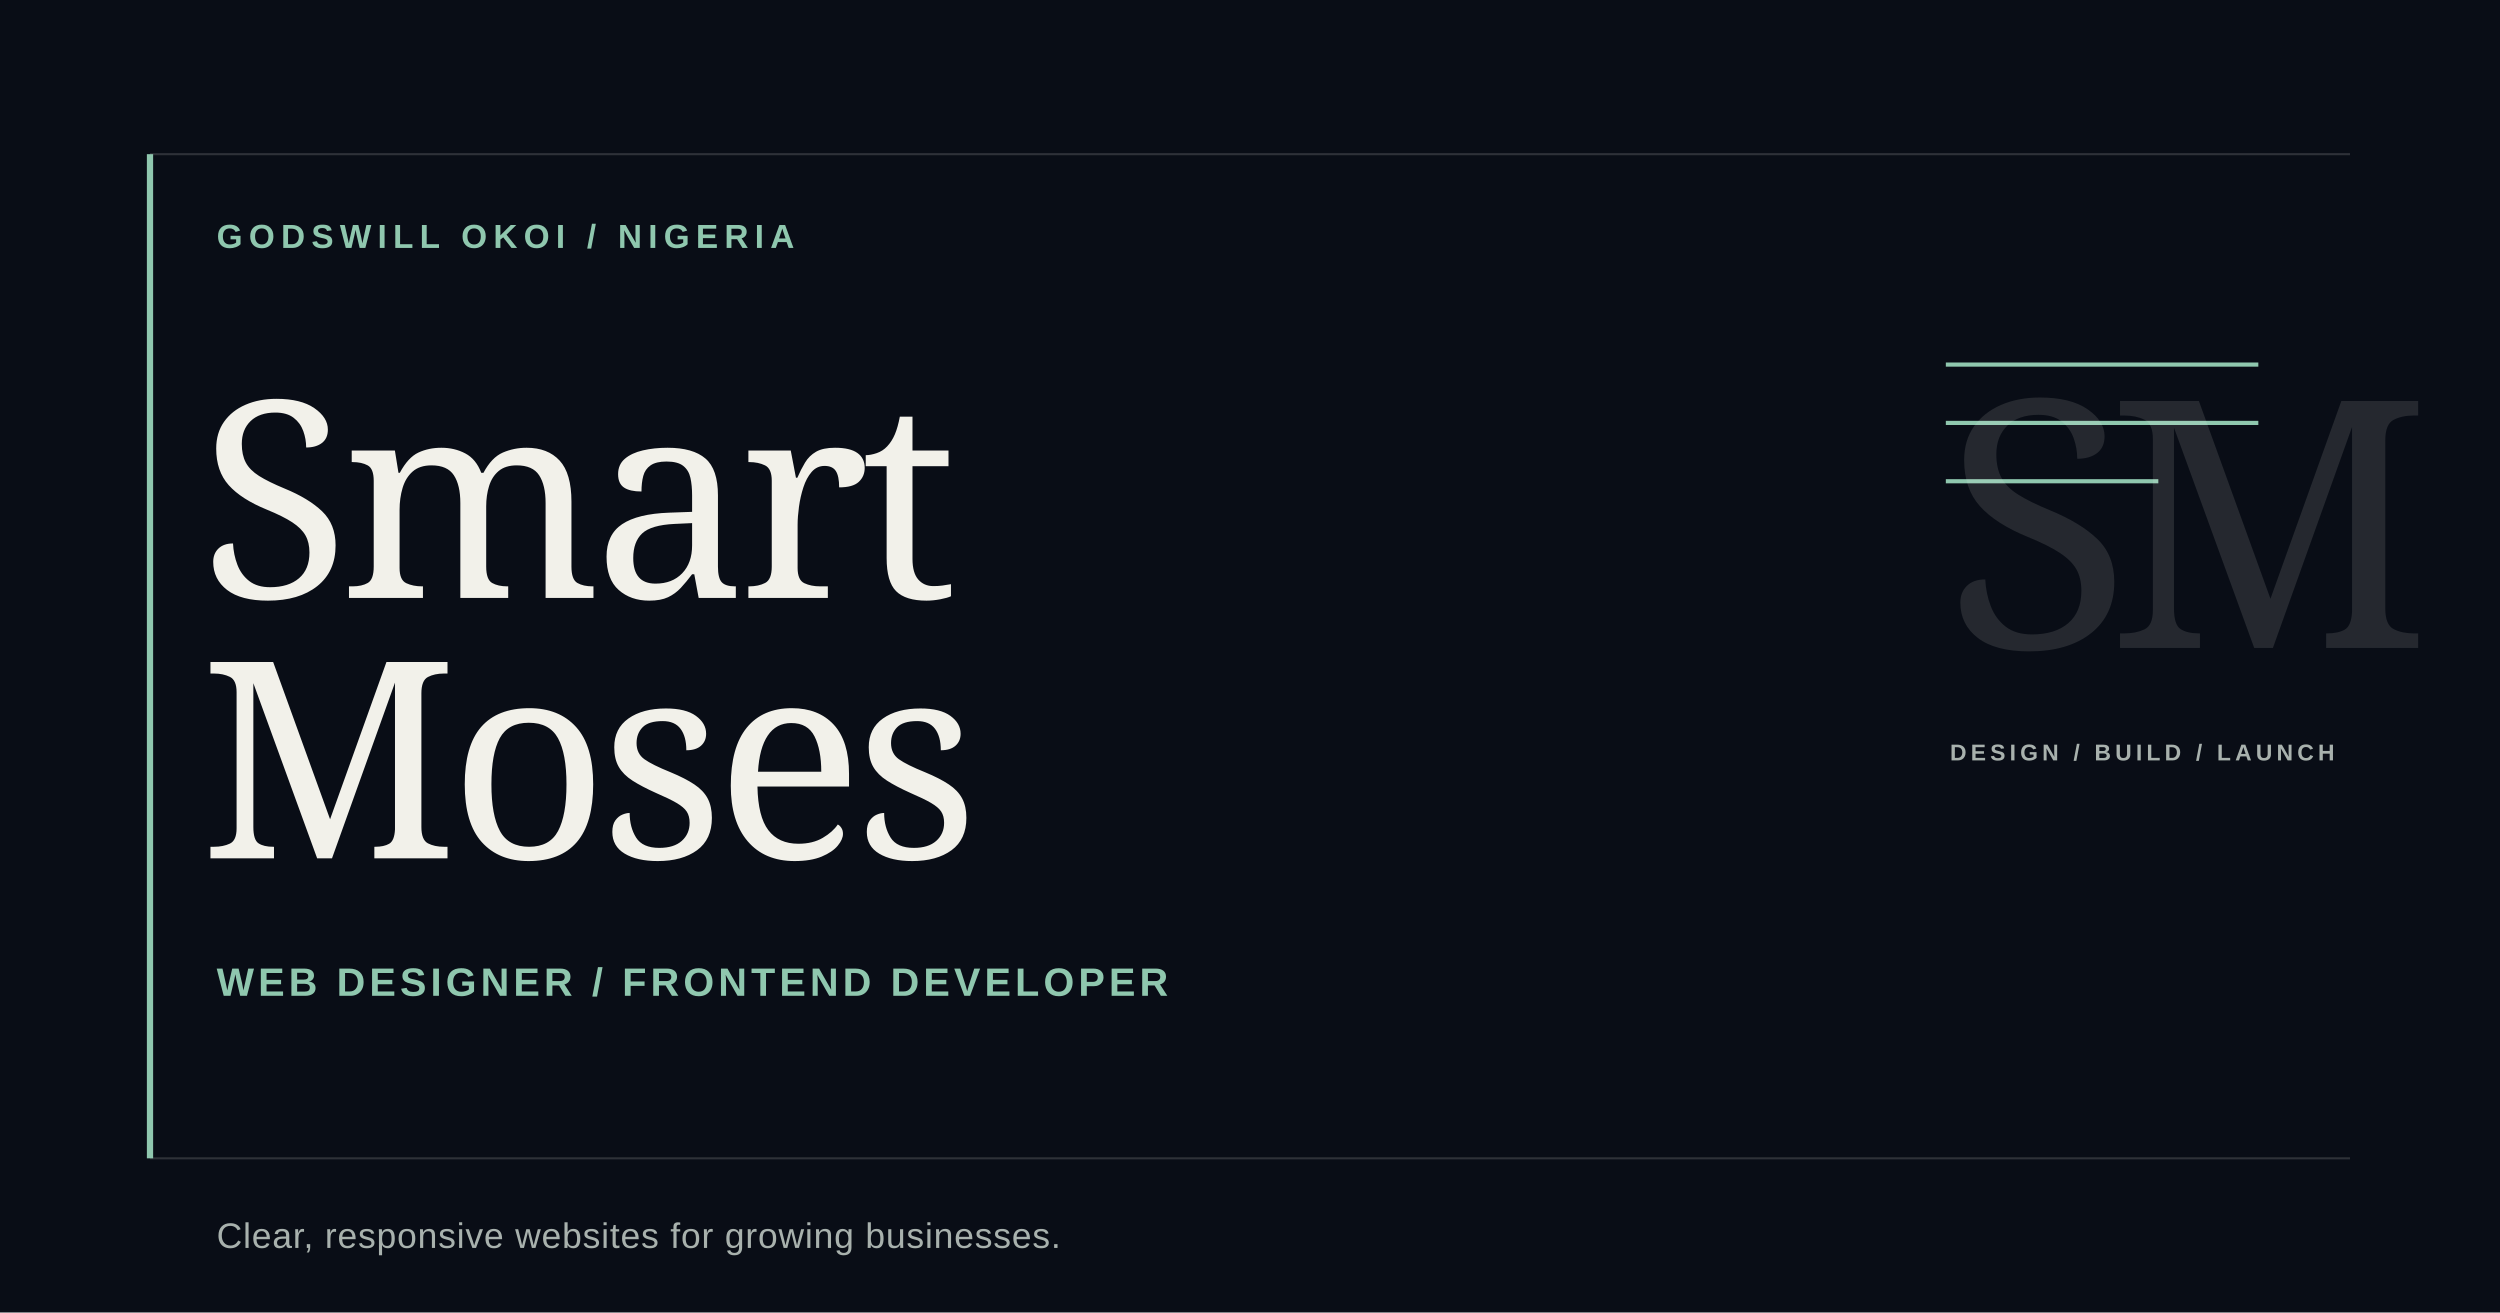
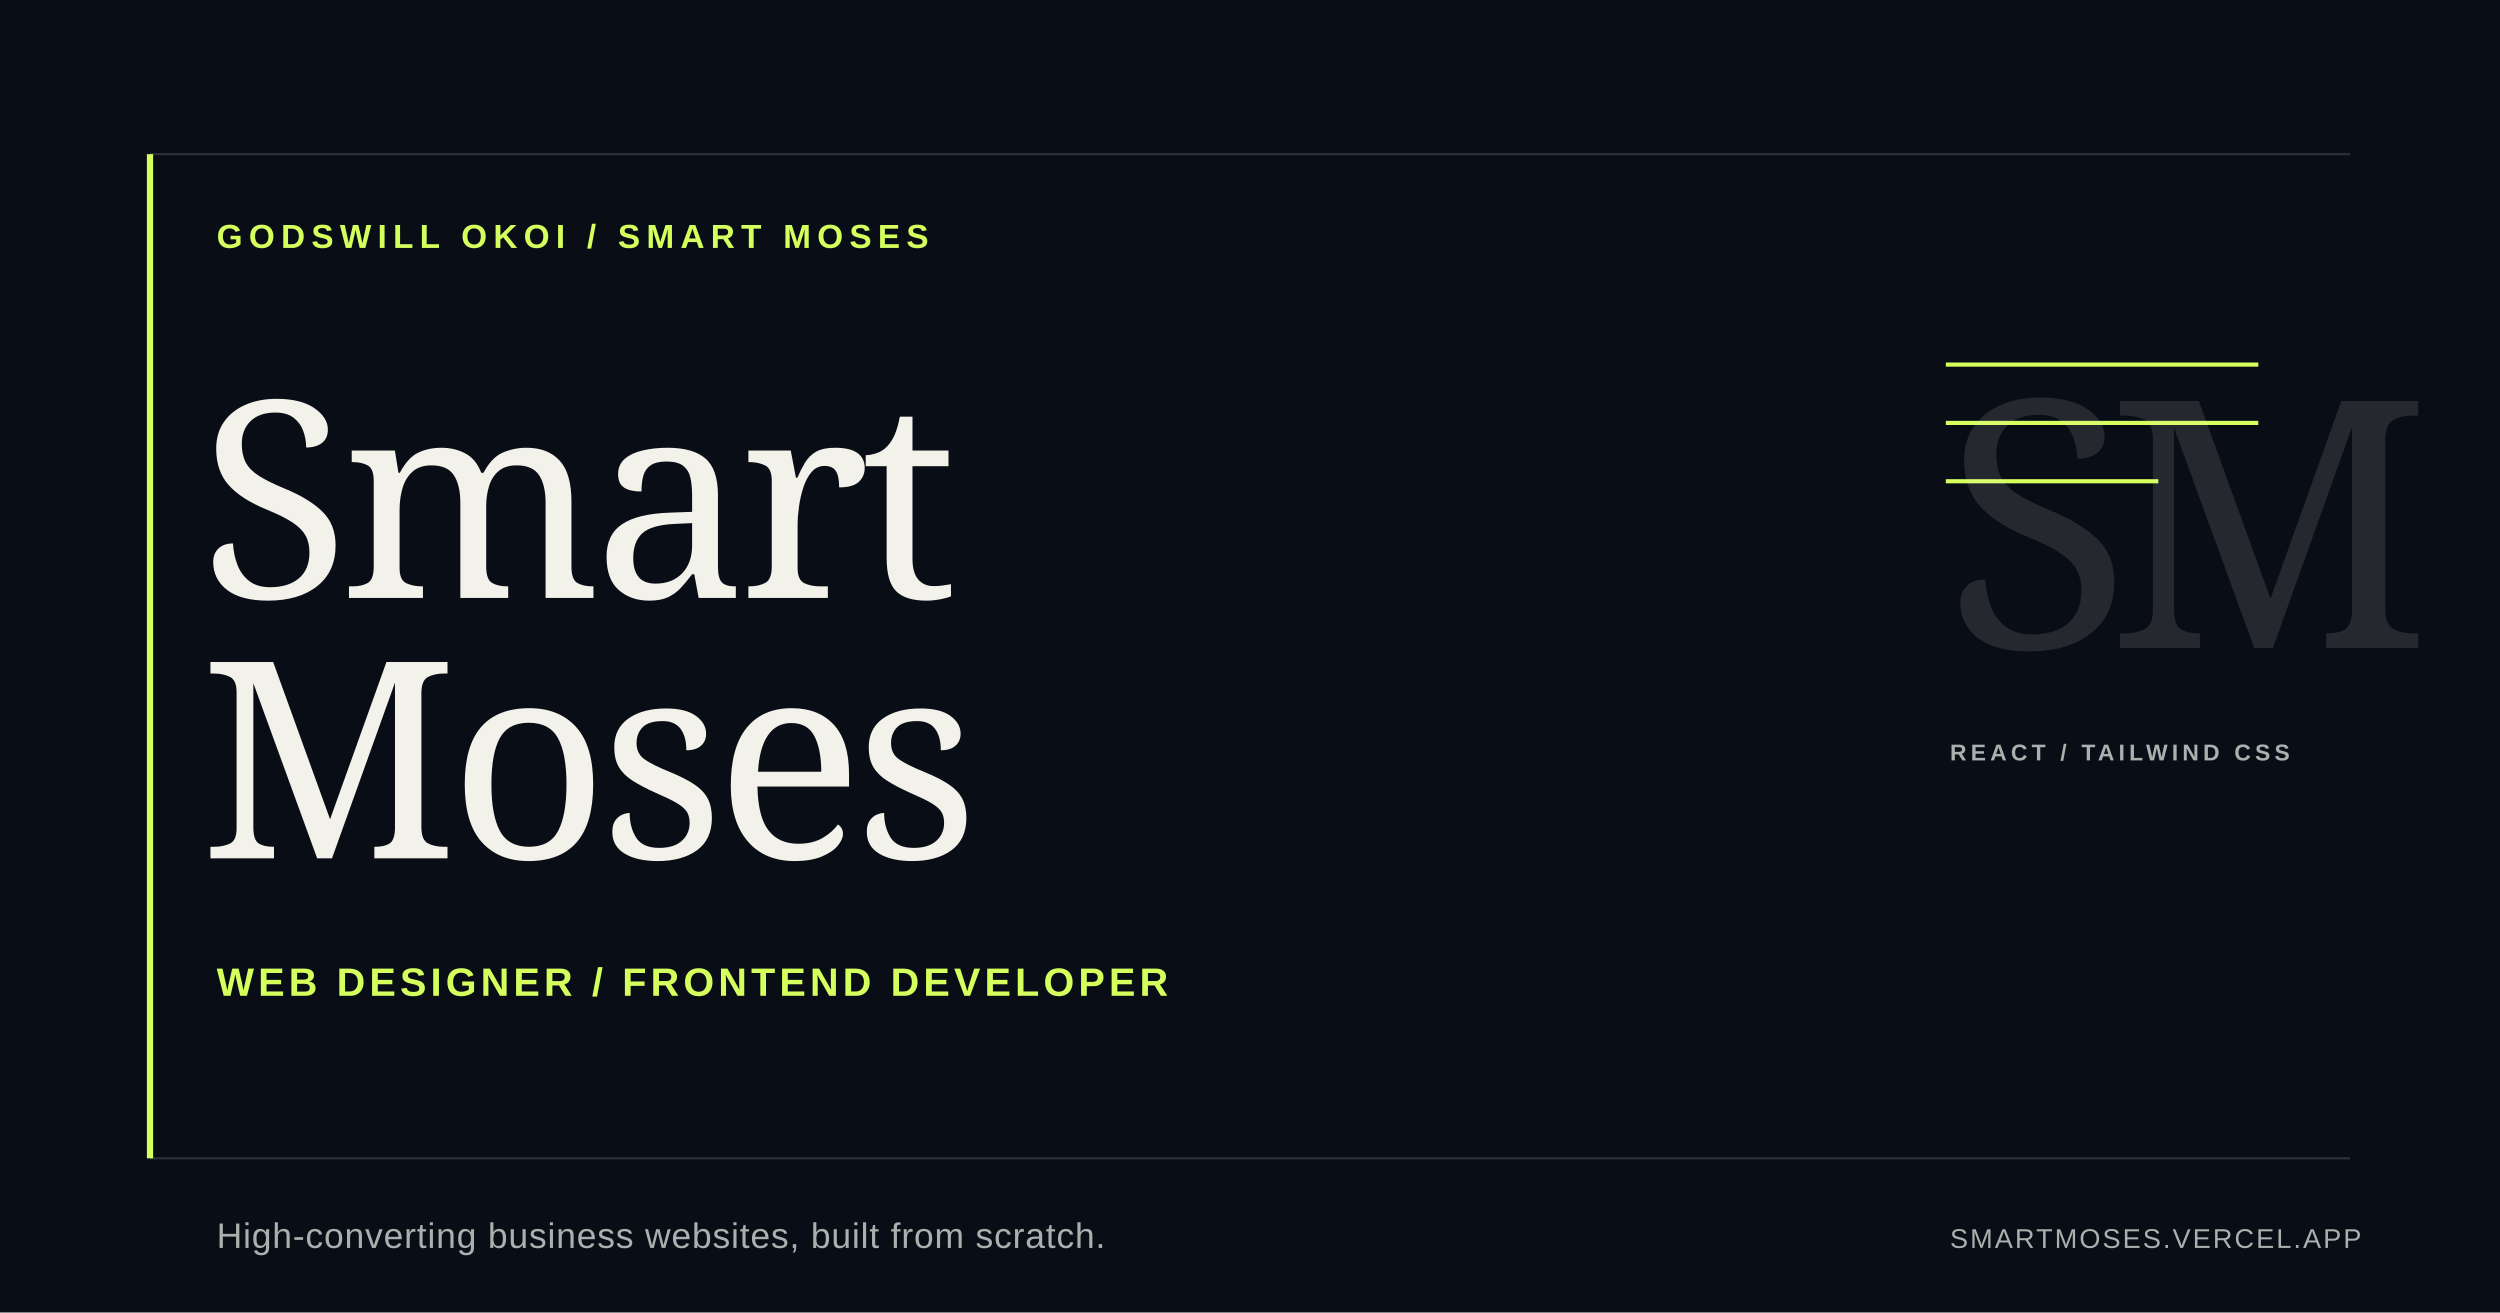
<svg xmlns="http://www.w3.org/2000/svg" width="1200" height="630" viewBox="0 0 1200 630" role="img" aria-labelledby="title description">
  <rect width="1200" height="630" fill="#090D16" />
  <path d="M72 74h1056M72 556h1056" fill="none" stroke="#F2F1EA" stroke-opacity=".16" />
-   <path d="M72 74v482" fill="none" stroke="#8FC7AE" stroke-width="3" />
-   <text x="104" y="119" fill="#8FC7AE" font-family="Arial, sans-serif" font-size="16" font-weight="600" letter-spacing="3">GODSWILL OKOI  /  NIGERIA</text>
+   <path d="M72 74v482" fill="none" stroke="#D4FF5C" stroke-width="3" />
+   <text x="104" y="119" fill="#D4FF5C" font-family="Arial, sans-serif" font-size="16" font-weight="600" letter-spacing="3">GODSWILL OKOI  /  SMART MOSES</text>
  <text x="96" y="287" fill="#F2F1EA" font-family="Georgia, serif" font-size="132" letter-spacing="-4">Smart</text>
  <text x="96" y="412" fill="#F2F1EA" font-family="Georgia, serif" font-size="132" letter-spacing="-4">Moses</text>
-   <text x="104" y="478" fill="#8FC7AE" font-family="Arial, sans-serif" font-size="19" font-weight="600" letter-spacing="2">WEB DESIGNER  /  FRONTEND DEVELOPER</text>
-   <text x="104" y="599" fill="#A8B1AD" font-family="Arial, sans-serif" font-size="17" letter-spacing=".4">Clear, responsive websites for growing businesses.</text>
-   <path d="M934 175h150M934 203h150M934 231h102" fill="none" stroke="#8FC7AE" stroke-width="2" />
+   <text x="104" y="478" fill="#D4FF5C" font-family="Arial, sans-serif" font-size="19" font-weight="600" letter-spacing="2">WEB DESIGNER  /  FRONTEND DEVELOPER</text>
+   <text x="104" y="599" fill="#A8B1AD" font-family="Arial, sans-serif" font-size="17" letter-spacing=".4">High-converting business websites, built from scratch.</text>
+   <path d="M934 175h150M934 203h150M934 231h102" fill="none" stroke="#D4FF5C" stroke-width="2" />
  <text x="933" y="311" fill="#F2F1EA" fill-opacity=".12" font-family="Georgia, serif" font-size="166" letter-spacing="-12">SM</text>
-   <text x="936" y="365" fill="#A8B1AD" font-family="Arial, sans-serif" font-size="11" font-weight="600" letter-spacing="2">DESIGN / BUILD / LAUNCH</text>
+   <text x="936" y="365" fill="#A8B1AD" font-family="Arial, sans-serif" font-size="11" font-weight="600" letter-spacing="2">REACT / TAILWIND CSS</text>
+   <text x="936" y="599" fill="#A8B1AD" font-family="Arial, sans-serif" font-size="13" letter-spacing="1">SMARTMOSES.VERCEL.APP</text>
</svg>
